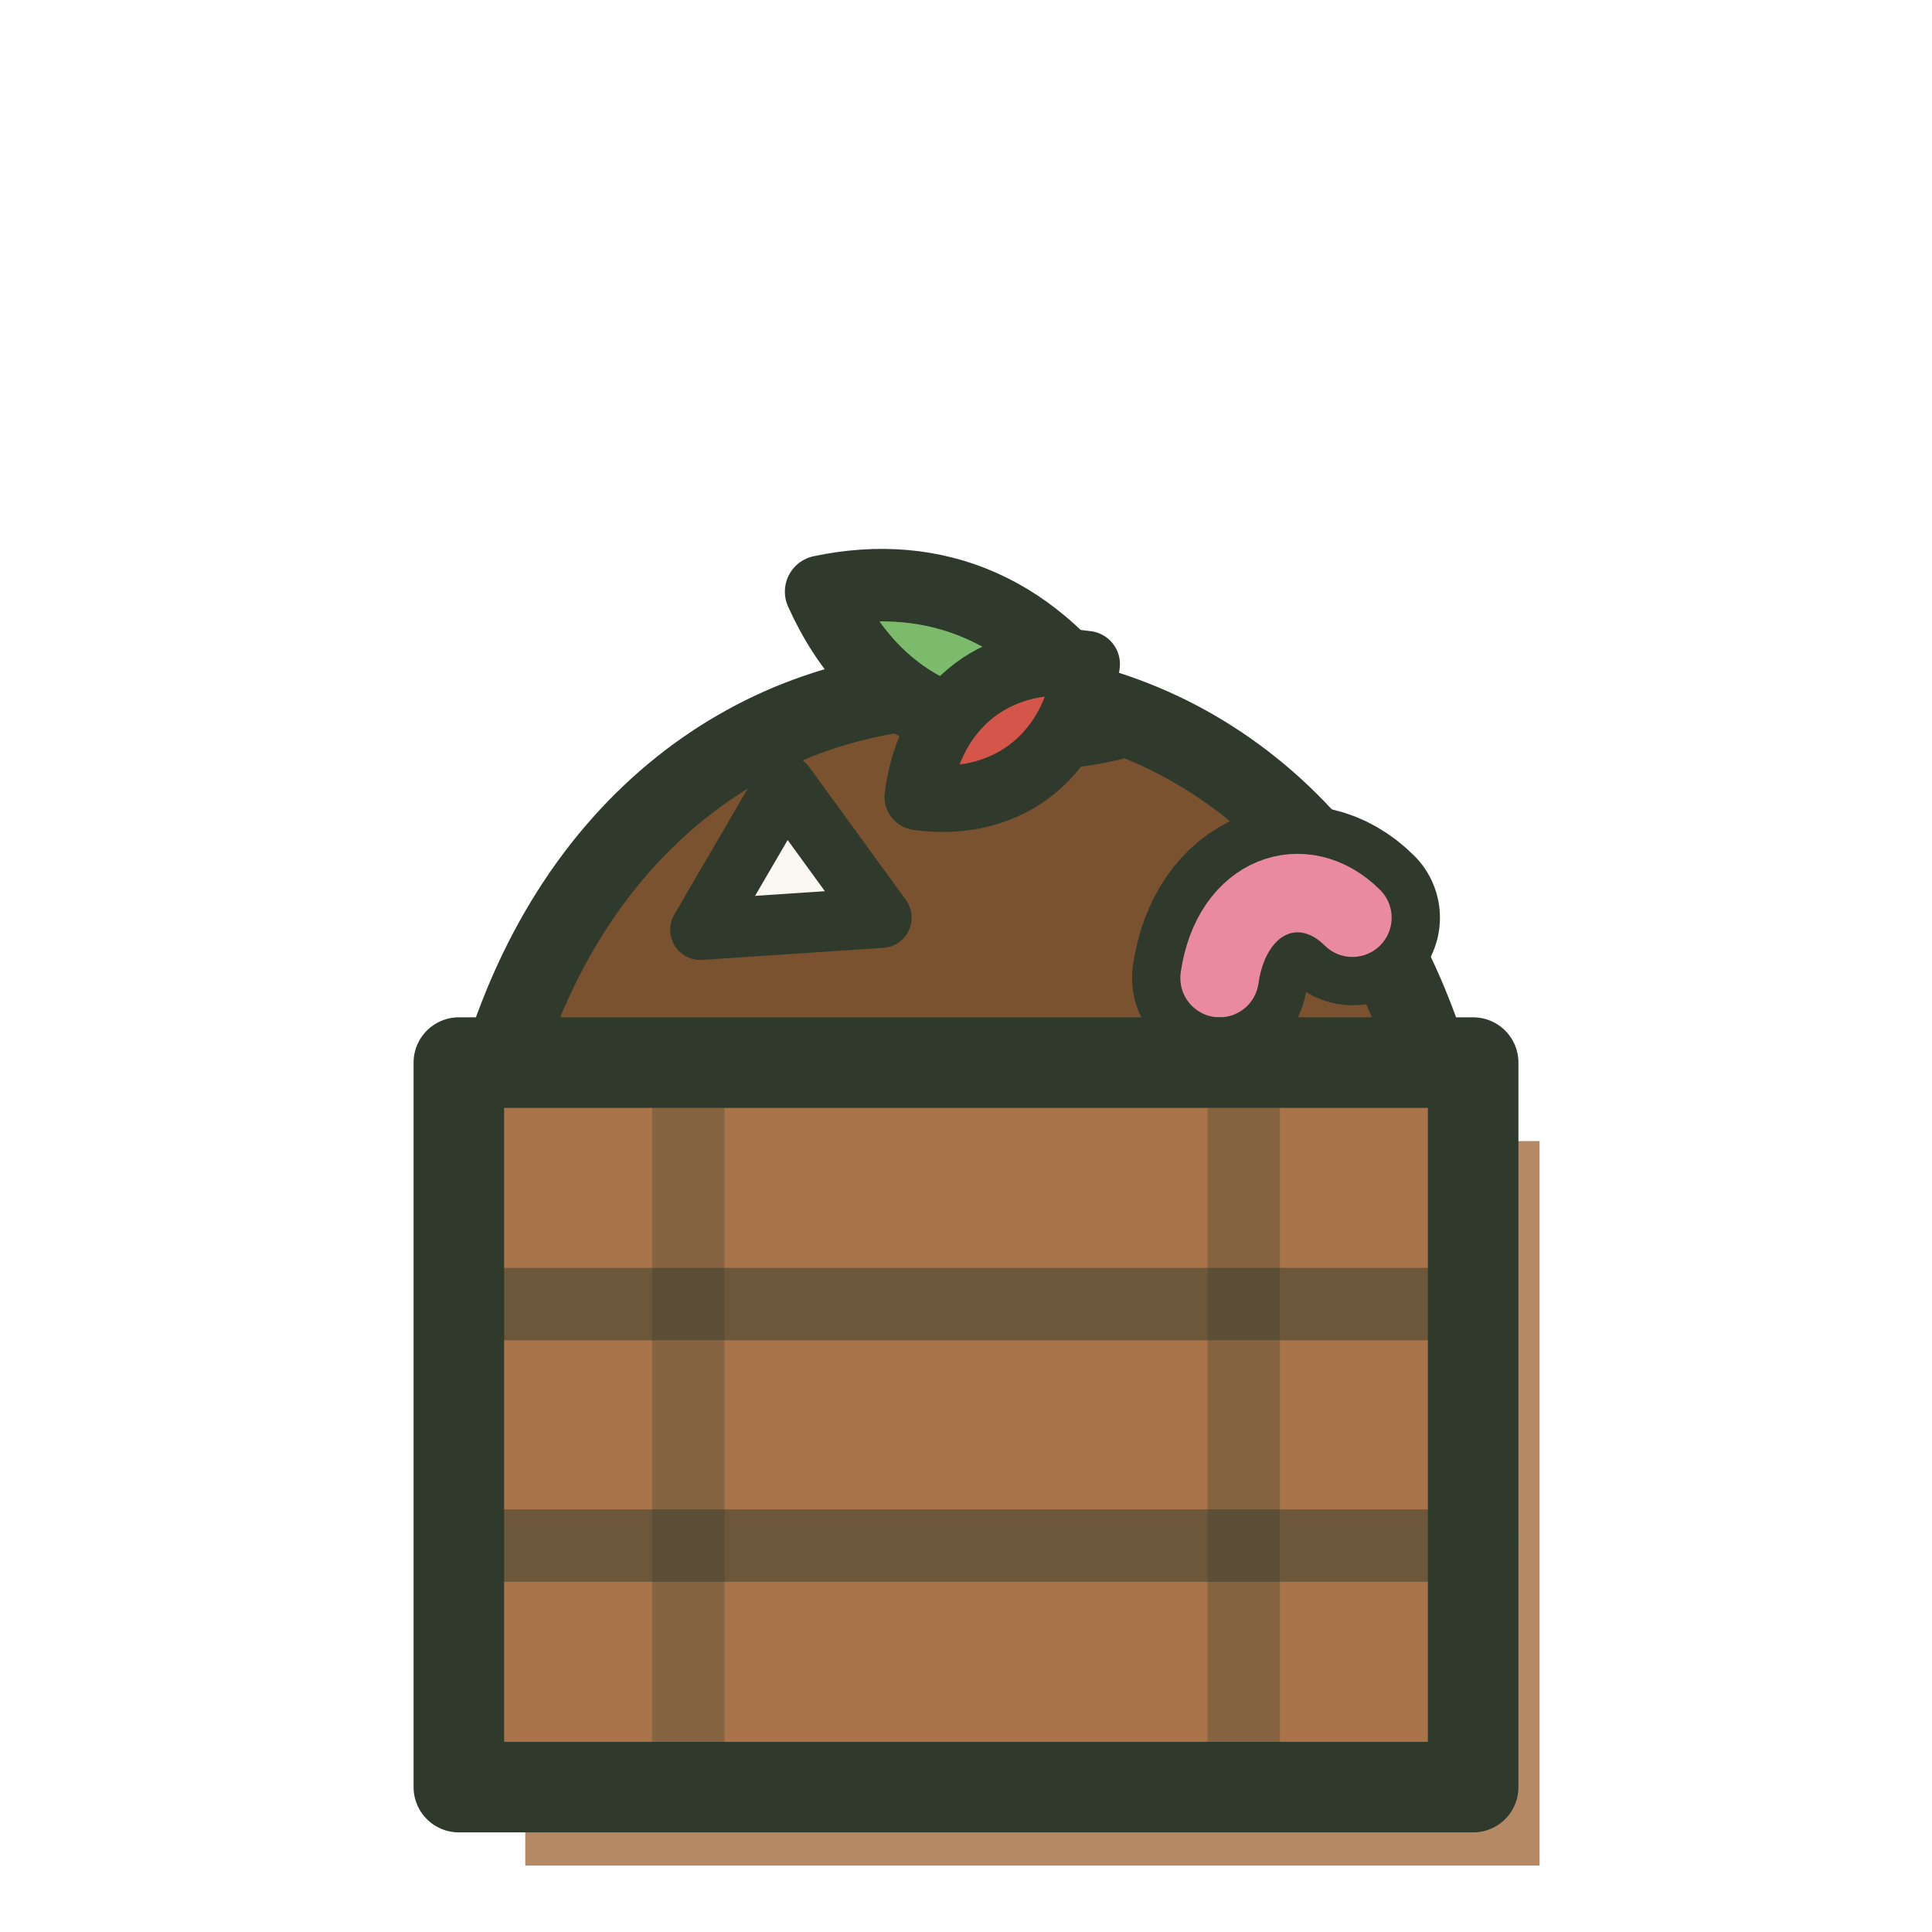
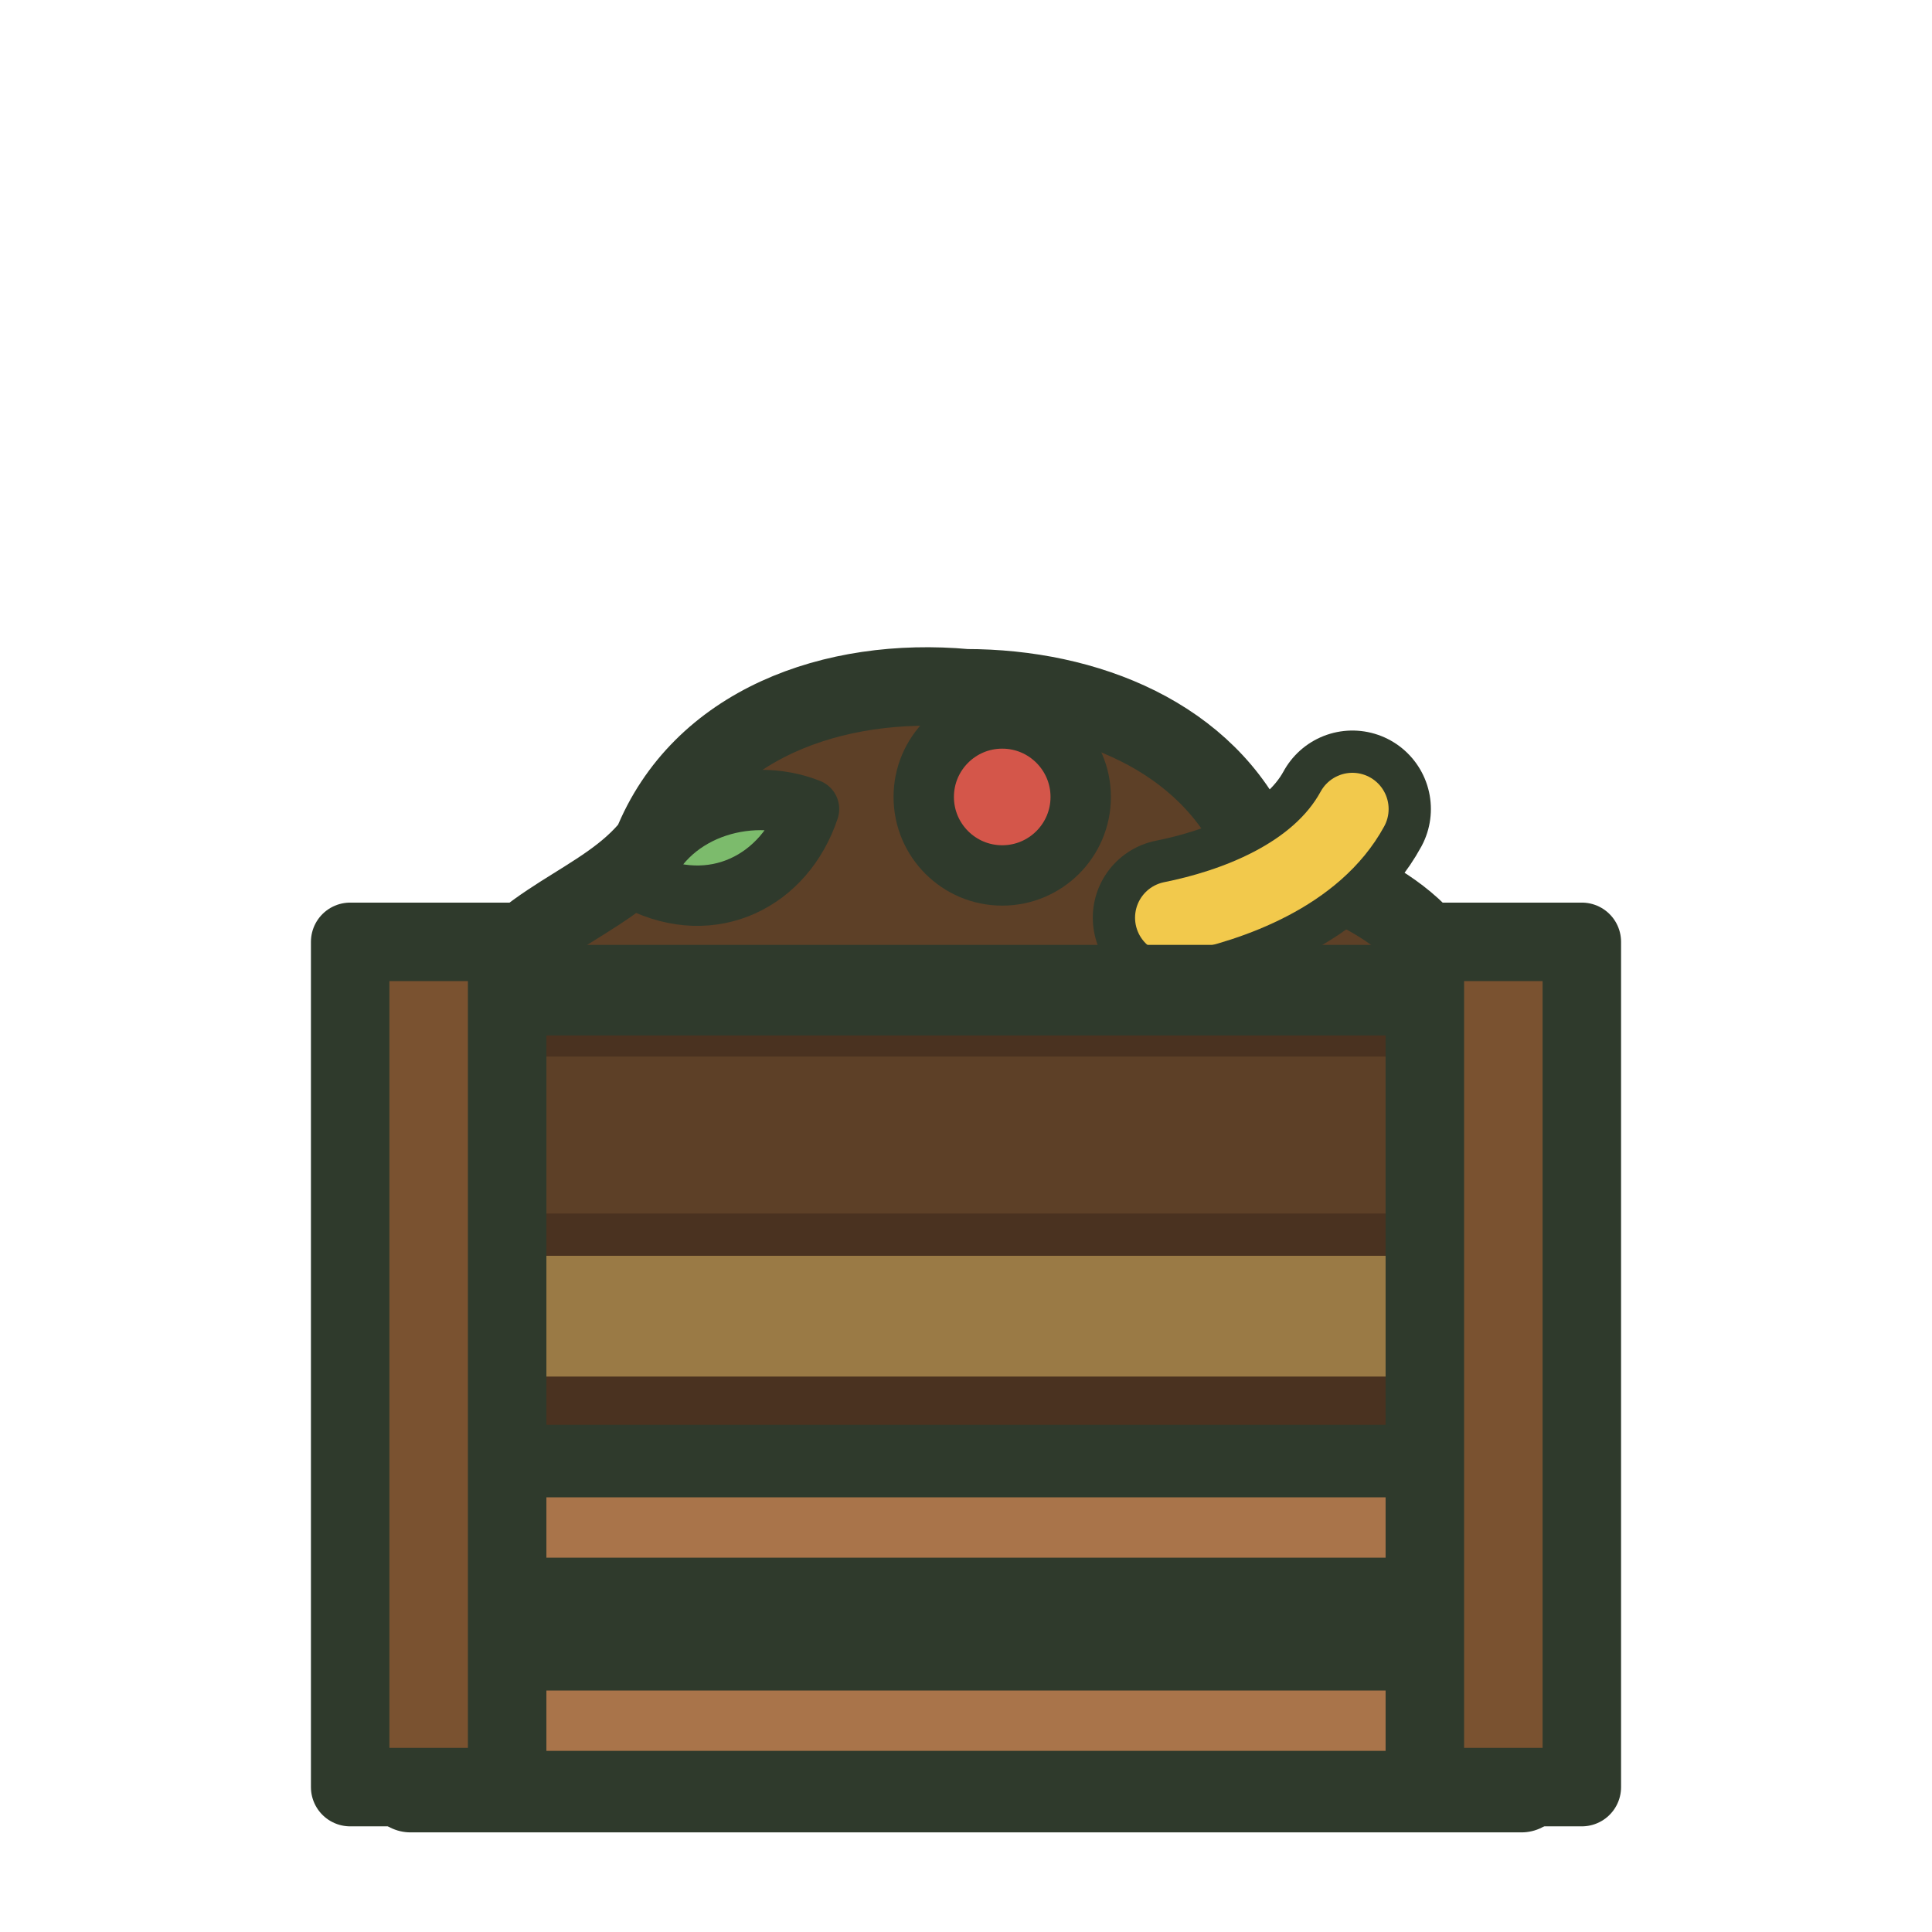
<svg xmlns="http://www.w3.org/2000/svg" viewBox="8 8 32 32" width="48" height="48">
-   <path d="M16.2 26c1.2-4.4 4.4-6.6 7.8-6.6s6.6 2.2 7.8 6.6Z" fill="#7a5230" fill-rule="evenodd" stroke="#2f3a2c" stroke-width="1.3" stroke-linejoin="round" stroke-linecap="round" />
-   <path d="M19.6 23.4l1.4-2.4 1.6 2.2Z" fill="#fbf8f1" fill-rule="evenodd" stroke="#2f3a2c" stroke-width="1" stroke-linejoin="round" stroke-linecap="round" />
-   <path d="M24 30.4c-1.2-1.9-2.9-2.6-4.8-2.2.9 2 2.6 2.7 4.8 2.2Z" fill="#7cbb6c" stroke="#2f3a2c" stroke-width="1.2" stroke-linejoin="round" stroke-linecap="round" transform="translate(2.4 -10.4)" />
-   <path d="M23.2 21.2c.2-1.6 1.4-2.4 2.8-2.2-.2 1.6-1.4 2.4-2.8 2.2Z" fill="#d4564a" fill-rule="evenodd" stroke="#2f3a2c" stroke-width="1.1" stroke-linejoin="round" stroke-linecap="round" />
-   <path d="M28.2 24.2c.2-1.4 1.4-1.8 2.2-1" fill="none" stroke="#2f3a2c" stroke-width="2.9" stroke-linecap="round" stroke-linejoin="round" />
-   <path d="M28.2 24.2c.2-1.4 1.4-1.8 2.2-1" fill="none" stroke="#e98aa0" stroke-width="1.3" stroke-linecap="round" stroke-linejoin="round" />
-   <g transform="translate(1.1 1.3)" opacity=".85">
-     <path d="M15.6 37.6V25.6h16.8v12Z" fill="#a9744a" />
+   <g stroke="#2f3a2c" stroke-linejoin="round" stroke-linecap="round">
+     <path d="M15.8 24.6c.8-1.4 2.2-1.6 3-2.6.8-2 3-2.8 5.2-2.6 2 0 4 .8 4.8 2.6 1.2.6 2.8.9 3.4 2.6Z" fill="#5d4027" stroke-width="1.3" />
+     <path d="M18.6 22.6c.4-1.2 1.8-1.6 2.8-1.2-.4 1.2-1.6 1.8-2.8 1.2Z" fill="#7cbb6c" stroke-width="1" />
+     <circle cx="24.6" cy="21.2" r="1.3" fill="#d4564a" stroke-width="1" />
+     <path d="M27.4 23.2c1-.2 2.4-.7 3-1.8" fill="none" stroke-width="2.6" />
+     <path d="M27.4 23.2c1-.2 2.4-.7 3-1.8" fill="none" stroke="#f2c94c" stroke-width="1.2" />
+     <path d="M14.8 37.6V24.4h18.4v13.2Z" fill="#4a3220" stroke-width="1.5" />
+     <path d="M15.6 26.8h16.8" fill="none" stroke="#5d4027" stroke-width="2.6" />
+     <path d="M15.6 29.8h16.8" fill="none" stroke="#9a7a45" stroke-width="2" />
+     <path d="M14.8 32.2h18.4v2.2H14.8ZM14.8 35.4h18.4v2.2H14.8Z" fill="#a9744a" stroke-width="1.2" />
+     <path d="M13.8 23.6h2.6v14h-2.6ZM31.6 23.6h2.6v14h-2.6Z" fill="#7a5230" stroke-width="1.3" />
  </g>
-   <path d="M15.6 37.6V25.6h16.8v12Z" fill="#a9744a" fill-rule="evenodd" stroke="#2f3a2c" stroke-width="1.5" stroke-linejoin="round" stroke-linecap="round" />
-   <path d="M15.6 29.6h16.8M15.6 33.6h16.8" fill="none" stroke="#2f3a2c" stroke-width="1.2" stroke-linecap="round" stroke-linejoin="round" opacity=".5" />
-   <path d="M19.4 25.6v12M28.6 25.6v12" fill="none" stroke="#2f3a2c" stroke-width="1.2" stroke-linecap="round" stroke-linejoin="round" opacity=".28" />
</svg>
